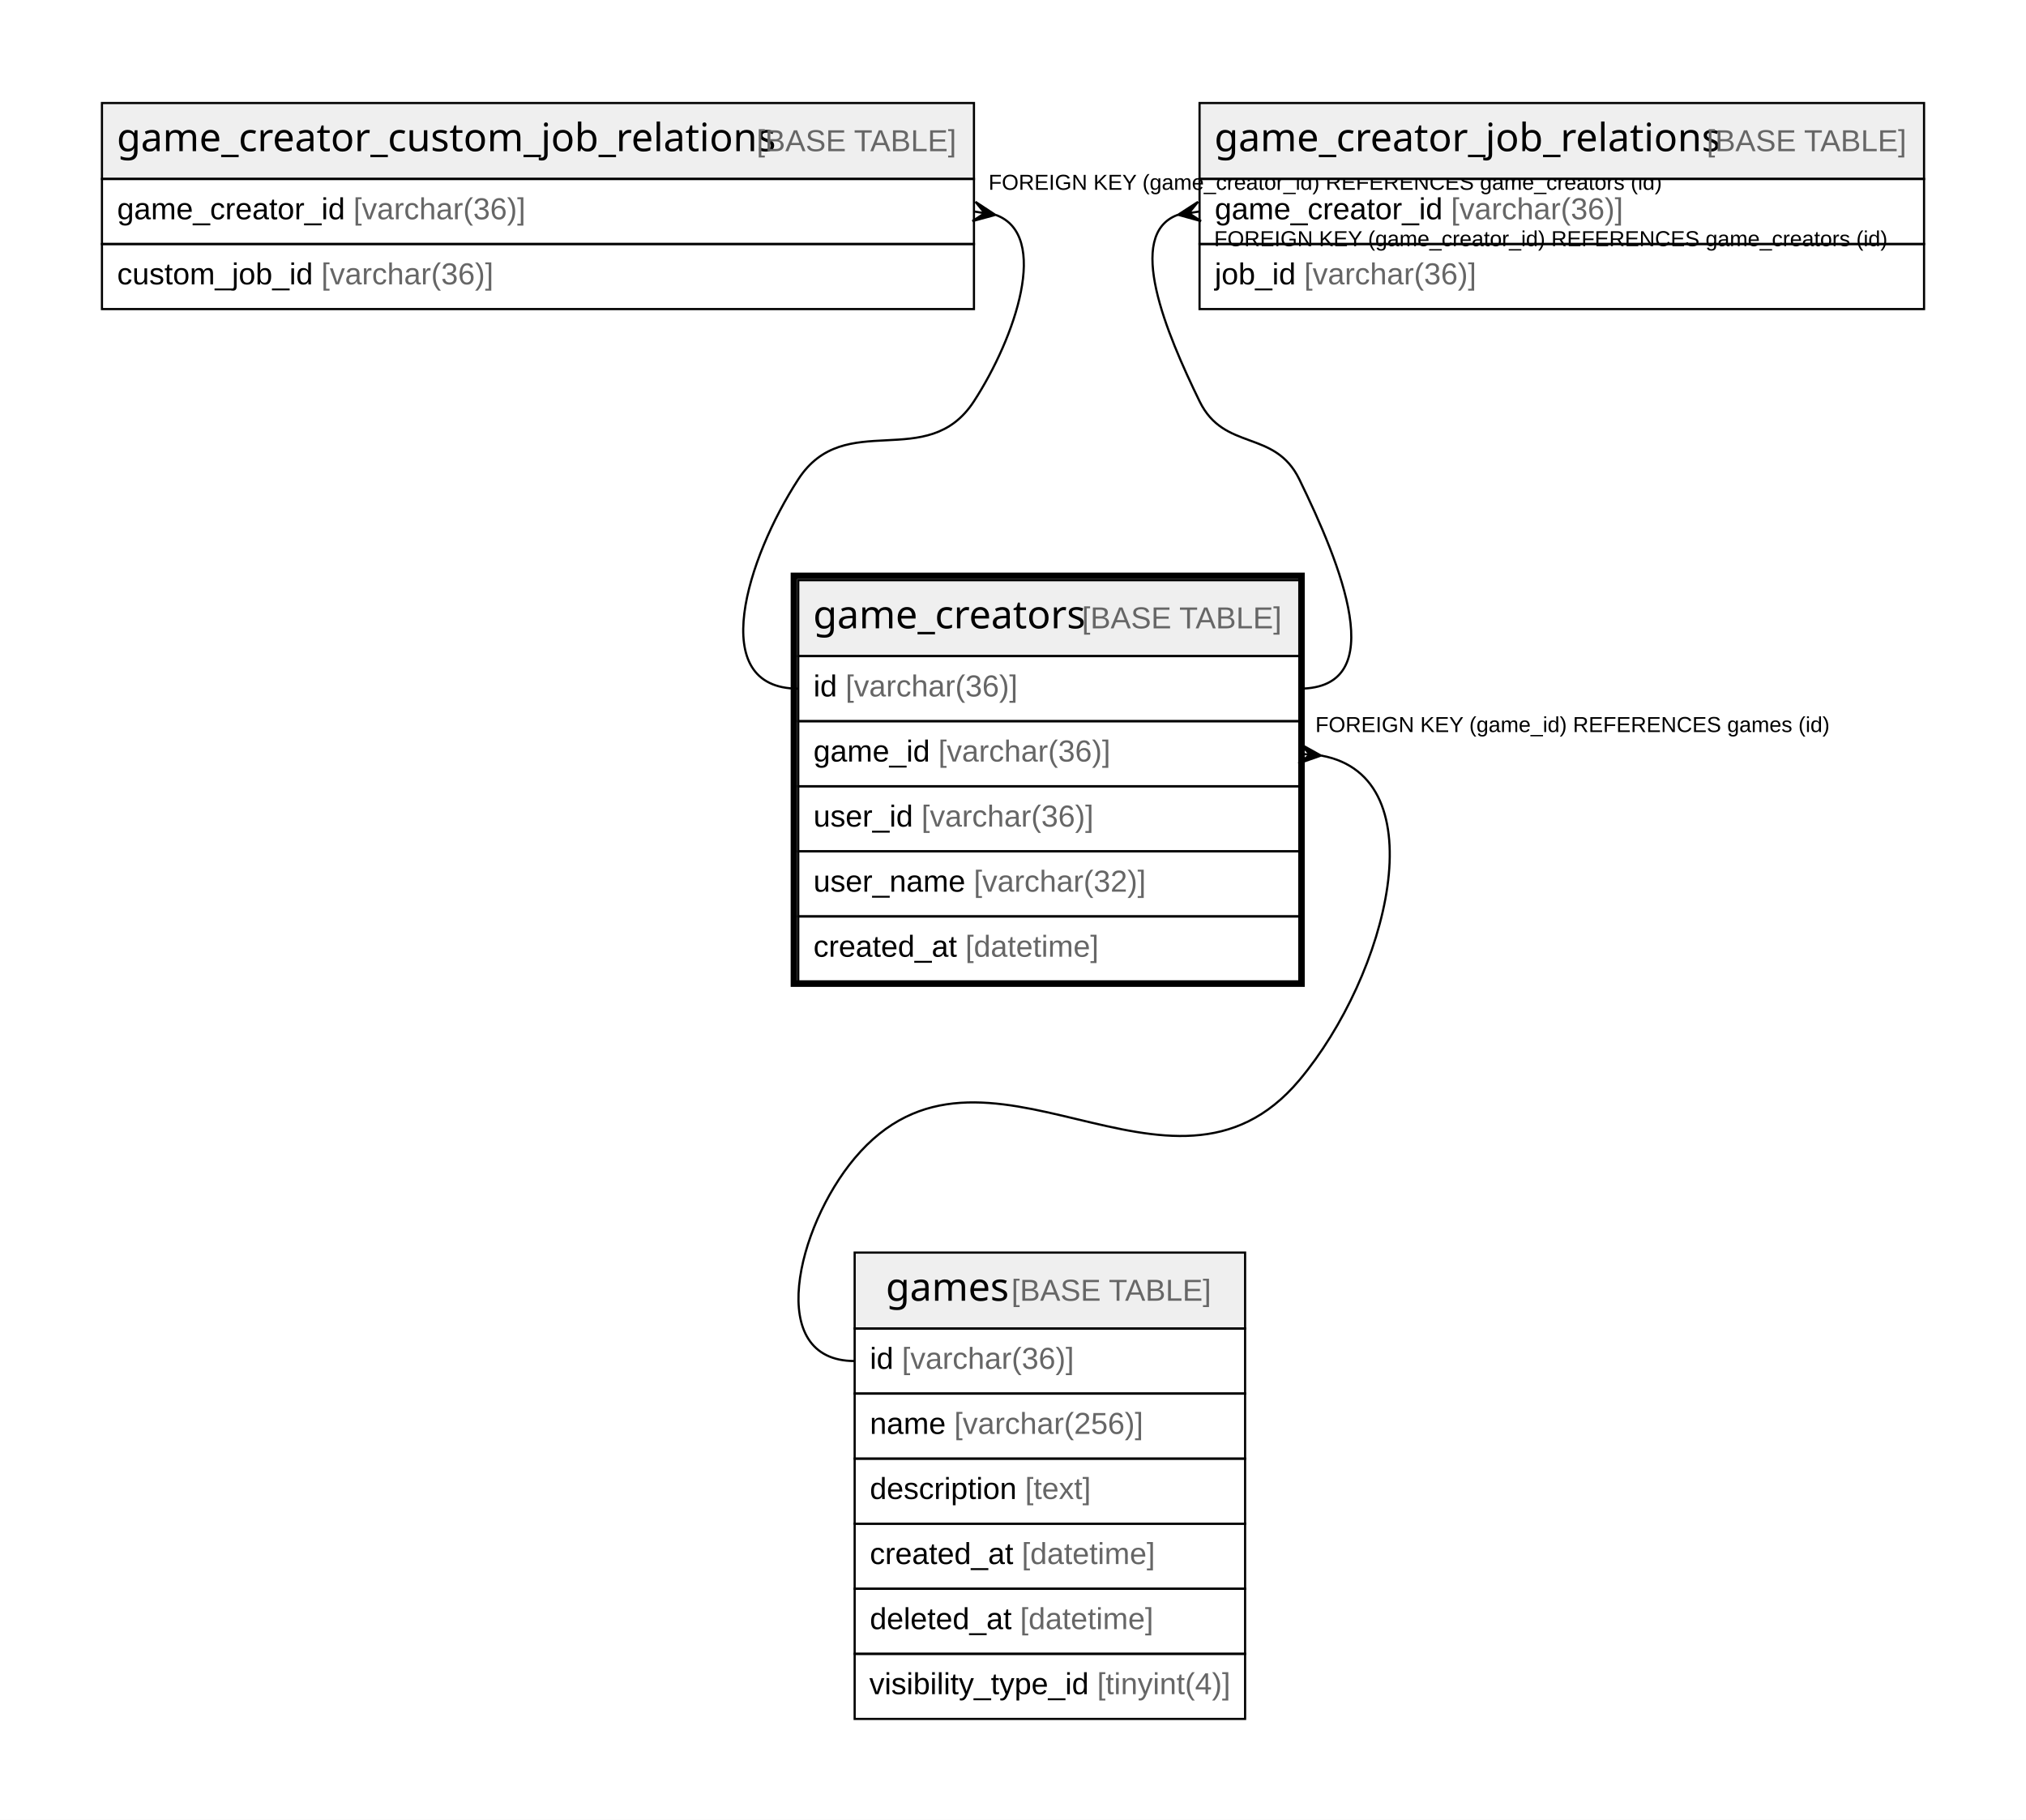
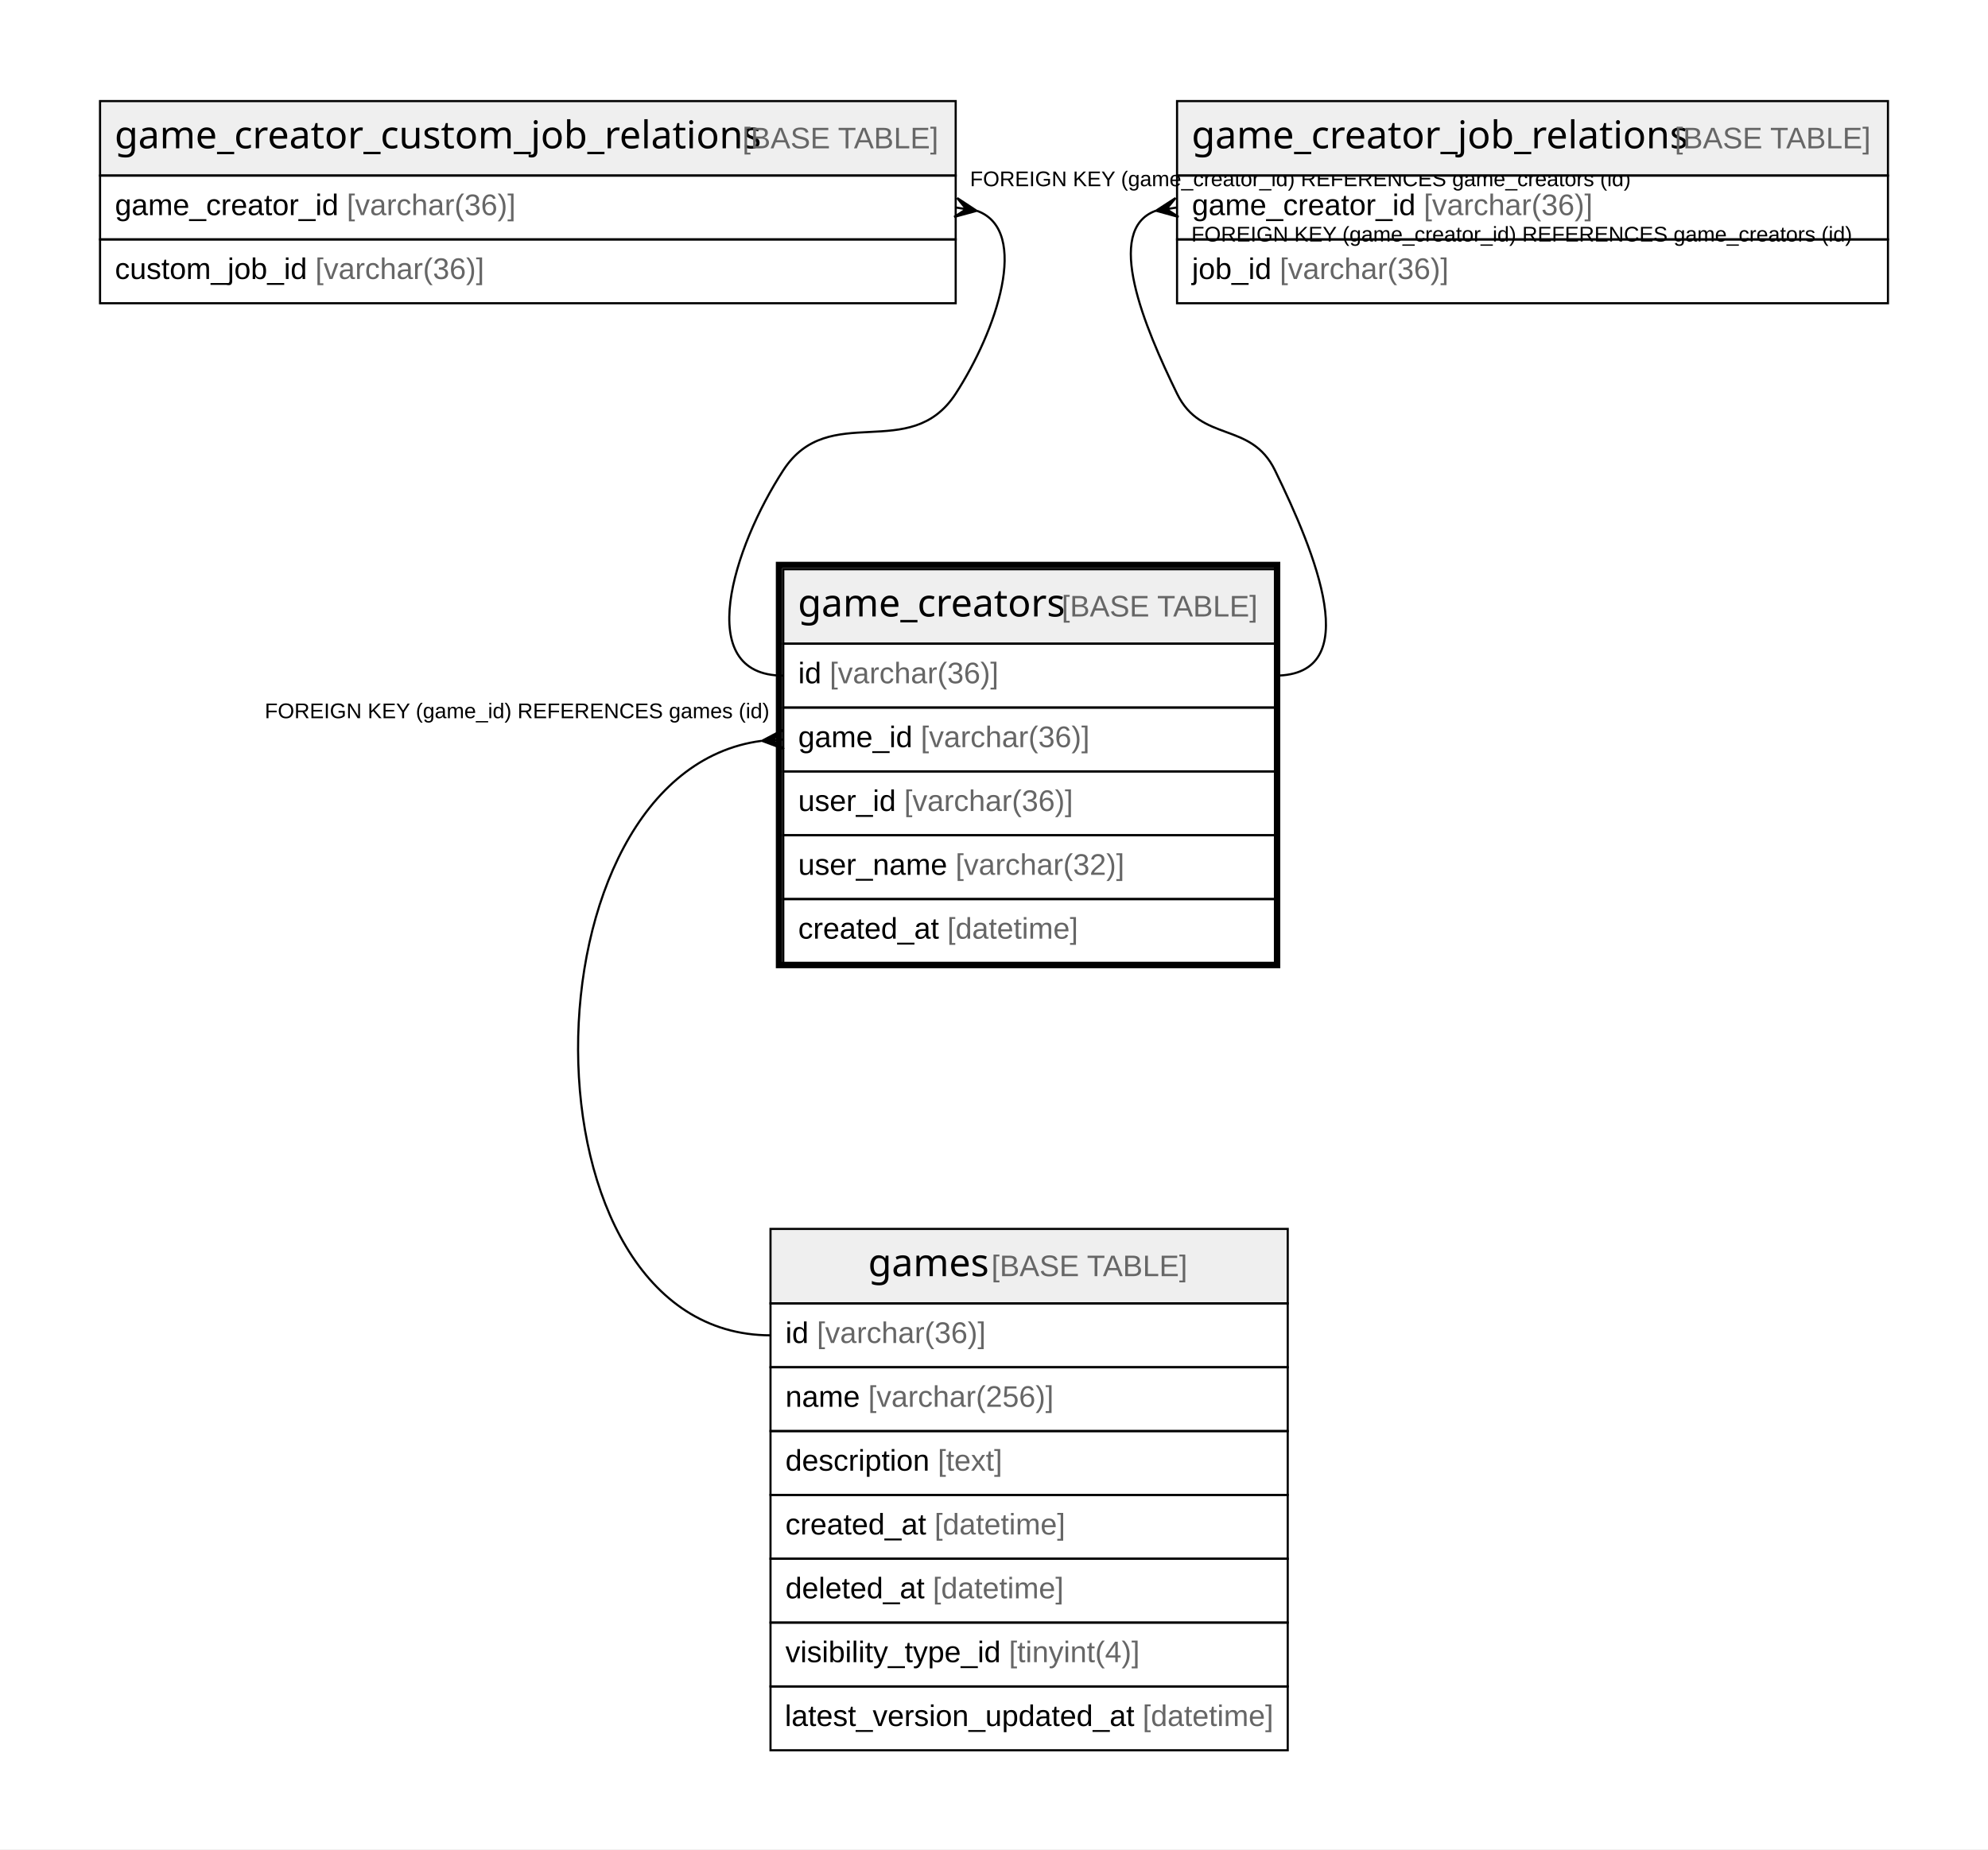
- <svg xmlns="http://www.w3.org/2000/svg" width="934pt" height="839pt" viewBox="0.00 0.00 934.00 839.00">
-   <g id="graph0" class="graph" transform="scale(1 1) rotate(0) translate(4 835)">
-     <polygon fill="#ffffff" stroke="transparent" points="-4,4 -4,-835 930,-835 930,4 -4,4" />
+ <svg xmlns="http://www.w3.org/2000/svg" width="934pt" height="869pt" viewBox="0.00 0.00 934.00 869.00">
+   <g id="graph0" class="graph" transform="scale(1 1) rotate(0) translate(4 865)">
+     <polygon fill="#ffffff" stroke="transparent" points="-4,4 -4,-865 930,-865 930,4 -4,4" />
    <g id="node1" class="node">
-       <polygon fill="#efefef" stroke="transparent" points="364,-532.5 364,-567.5 595,-567.5 595,-532.5 364,-532.5" />
-       <polygon fill="none" stroke="#000000" points="364,-532.5 364,-567.5 595,-567.5 595,-532.5 364,-532.5" />
-       <text text-anchor="start" x="370.862" y="-545.3" font-family="Arial Bold" font-size="18.00" fill="#000000">game_creators</text>
-       <text text-anchor="start" x="490.884" y="-545.3" font-family="Arial" font-size="14.00" fill="#000000"> </text>
-       <text text-anchor="start" x="494.775" y="-545.3" font-family="Arial" font-size="14.00" fill="#666666">[BASE TABLE]</text>
+       <polygon fill="#efefef" stroke="transparent" points="364,-562.5 364,-597.5 595,-597.5 595,-562.5 364,-562.5" />
+       <polygon fill="none" stroke="#000000" points="364,-562.5 364,-597.5 595,-597.5 595,-562.5 364,-562.5" />
+       <text text-anchor="start" x="370.862" y="-575.3" font-family="Arial Bold" font-size="18.00" fill="#000000">game_creators</text>
+       <text text-anchor="start" x="490.884" y="-575.3" font-family="Arial" font-size="14.00" fill="#000000"> </text>
+       <text text-anchor="start" x="494.775" y="-575.3" font-family="Arial" font-size="14.00" fill="#666666">[BASE TABLE]</text>
+       <polygon fill="none" stroke="#000000" points="364,-532.5 364,-562.5 595,-562.5 595,-532.5 364,-532.5" />
+       <text text-anchor="start" x="371" y="-543.9" font-family="Arial" font-size="14.00" fill="#000000">id </text>
+       <text text-anchor="start" x="385.78" y="-543.9" font-family="Arial" font-size="14.00" fill="#666666">[varchar(36)]</text>
      <polygon fill="none" stroke="#000000" points="364,-502.5 364,-532.5 595,-532.5 595,-502.5 364,-502.5" />
-       <text text-anchor="start" x="371" y="-513.9" font-family="Arial" font-size="14.00" fill="#000000">id </text>
-       <text text-anchor="start" x="385.78" y="-513.9" font-family="Arial" font-size="14.00" fill="#666666">[varchar(36)]</text>
+       <text text-anchor="start" x="371" y="-513.9" font-family="Arial" font-size="14.00" fill="#000000">game_id </text>
+       <text text-anchor="start" x="428.571" y="-513.9" font-family="Arial" font-size="14.00" fill="#666666">[varchar(36)]</text>
      <polygon fill="none" stroke="#000000" points="364,-472.5 364,-502.5 595,-502.5 595,-472.5 364,-472.5" />
-       <text text-anchor="start" x="371" y="-483.9" font-family="Arial" font-size="14.00" fill="#000000">game_id </text>
-       <text text-anchor="start" x="428.571" y="-483.9" font-family="Arial" font-size="14.00" fill="#666666">[varchar(36)]</text>
+       <text text-anchor="start" x="371" y="-483.9" font-family="Arial" font-size="14.00" fill="#000000">user_id </text>
+       <text text-anchor="start" x="420.788" y="-483.9" font-family="Arial" font-size="14.00" fill="#666666">[varchar(36)]</text>
      <polygon fill="none" stroke="#000000" points="364,-442.5 364,-472.5 595,-472.5 595,-442.5 364,-442.5" />
-       <text text-anchor="start" x="371" y="-453.9" font-family="Arial" font-size="14.00" fill="#000000">user_id </text>
-       <text text-anchor="start" x="420.788" y="-453.9" font-family="Arial" font-size="14.00" fill="#666666">[varchar(36)]</text>
+       <text text-anchor="start" x="371" y="-453.9" font-family="Arial" font-size="14.00" fill="#000000">user_name </text>
+       <text text-anchor="start" x="444.907" y="-453.9" font-family="Arial" font-size="14.00" fill="#666666">[varchar(32)]</text>
      <polygon fill="none" stroke="#000000" points="364,-412.5 364,-442.5 595,-442.5 595,-412.5 364,-412.5" />
-       <text text-anchor="start" x="371" y="-423.9" font-family="Arial" font-size="14.00" fill="#000000">user_name </text>
-       <text text-anchor="start" x="444.907" y="-423.9" font-family="Arial" font-size="14.00" fill="#666666">[varchar(32)]</text>
-       <polygon fill="none" stroke="#000000" points="364,-382.5 364,-412.5 595,-412.5 595,-382.5 364,-382.5" />
-       <text text-anchor="start" x="371" y="-393.9" font-family="Arial" font-size="14.00" fill="#000000">created_at </text>
-       <text text-anchor="start" x="441.028" y="-393.9" font-family="Arial" font-size="14.00" fill="#666666">[datetime]</text>
-       <polygon fill="none" stroke="#000000" stroke-width="3" points="362,-381.5 362,-569.5 596,-569.5 596,-381.5 362,-381.5" />
+       <text text-anchor="start" x="371" y="-423.9" font-family="Arial" font-size="14.00" fill="#000000">created_at </text>
+       <text text-anchor="start" x="441.028" y="-423.9" font-family="Arial" font-size="14.00" fill="#666666">[datetime]</text>
+       <polygon fill="none" stroke="#000000" stroke-width="3" points="362,-411.5 362,-599.5 596,-599.5 596,-411.5 362,-411.5" />
    </g>
    <g id="node4" class="node">
-       <polygon fill="#efefef" stroke="transparent" points="390,-222.5 390,-257.5 570,-257.5 570,-222.5 390,-222.5" />
-       <polygon fill="none" stroke="#000000" points="390,-222.5 390,-257.5 570,-257.5 570,-222.5 390,-222.5" />
-       <text text-anchor="start" x="404.368" y="-235.3" font-family="Arial Bold" font-size="18.00" fill="#000000">games</text>
-       <text text-anchor="start" x="458.378" y="-235.3" font-family="Arial" font-size="14.00" fill="#000000"> </text>
-       <text text-anchor="start" x="462.269" y="-235.3" font-family="Arial" font-size="14.00" fill="#666666">[BASE TABLE]</text>
-       <polygon fill="none" stroke="#000000" points="390,-192.5 390,-222.5 570,-222.5 570,-192.5 390,-192.5" />
-       <text text-anchor="start" x="397" y="-203.9" font-family="Arial" font-size="14.00" fill="#000000">id </text>
-       <text text-anchor="start" x="411.78" y="-203.9" font-family="Arial" font-size="14.00" fill="#666666">[varchar(36)]</text>
-       <polygon fill="none" stroke="#000000" points="390,-162.5 390,-192.5 570,-192.5 570,-162.5 390,-162.5" />
-       <text text-anchor="start" x="397" y="-173.9" font-family="Arial" font-size="14.00" fill="#000000">name </text>
-       <text text-anchor="start" x="435.899" y="-173.9" font-family="Arial" font-size="14.00" fill="#666666">[varchar(256)]</text>
-       <polygon fill="none" stroke="#000000" points="390,-132.5 390,-162.5 570,-162.5 570,-132.5 390,-132.5" />
-       <text text-anchor="start" x="397" y="-143.9" font-family="Arial" font-size="14.00" fill="#000000">description </text>
-       <text text-anchor="start" x="468.568" y="-143.9" font-family="Arial" font-size="14.00" fill="#666666">[text]</text>
-       <polygon fill="none" stroke="#000000" points="390,-102.5 390,-132.5 570,-132.5 570,-102.5 390,-102.5" />
-       <text text-anchor="start" x="397" y="-113.9" font-family="Arial" font-size="14.00" fill="#000000">created_at </text>
-       <text text-anchor="start" x="467.028" y="-113.9" font-family="Arial" font-size="14.00" fill="#666666">[datetime]</text>
-       <polygon fill="none" stroke="#000000" points="390,-72.5 390,-102.5 570,-102.5 570,-72.5 390,-72.5" />
-       <text text-anchor="start" x="397" y="-83.9" font-family="Arial" font-size="14.00" fill="#000000">deleted_at </text>
-       <text text-anchor="start" x="466.257" y="-83.9" font-family="Arial" font-size="14.00" fill="#666666">[datetime]</text>
-       <polygon fill="none" stroke="#000000" points="390,-42.5 390,-72.5 570,-72.5 570,-42.5 390,-42.5" />
-       <text text-anchor="start" x="396.774" y="-53.9" font-family="Arial" font-size="14.00" fill="#000000">visibility_type_id </text>
-       <text text-anchor="start" x="501.781" y="-53.9" font-family="Arial" font-size="14.00" fill="#666666">[tinyint(4)]</text>
+       <polygon fill="#efefef" stroke="transparent" points="358,-252.5 358,-287.5 601,-287.5 601,-252.5 358,-252.5" />
+       <polygon fill="none" stroke="#000000" points="358,-252.5 358,-287.5 601,-287.5 601,-252.5 358,-252.5" />
+       <text text-anchor="start" x="403.868" y="-265.3" font-family="Arial Bold" font-size="18.00" fill="#000000">games</text>
+       <text text-anchor="start" x="457.878" y="-265.3" font-family="Arial" font-size="14.00" fill="#000000"> </text>
+       <text text-anchor="start" x="461.769" y="-265.3" font-family="Arial" font-size="14.00" fill="#666666">[BASE TABLE]</text>
+       <polygon fill="none" stroke="#000000" points="358,-222.5 358,-252.5 601,-252.5 601,-222.5 358,-222.5" />
+       <text text-anchor="start" x="365" y="-233.9" font-family="Arial" font-size="14.00" fill="#000000">id </text>
+       <text text-anchor="start" x="379.78" y="-233.9" font-family="Arial" font-size="14.00" fill="#666666">[varchar(36)]</text>
+       <polygon fill="none" stroke="#000000" points="358,-192.5 358,-222.5 601,-222.5 601,-192.5 358,-192.5" />
+       <text text-anchor="start" x="365" y="-203.9" font-family="Arial" font-size="14.00" fill="#000000">name </text>
+       <text text-anchor="start" x="403.899" y="-203.9" font-family="Arial" font-size="14.00" fill="#666666">[varchar(256)]</text>
+       <polygon fill="none" stroke="#000000" points="358,-162.5 358,-192.5 601,-192.5 601,-162.5 358,-162.5" />
+       <text text-anchor="start" x="365" y="-173.9" font-family="Arial" font-size="14.00" fill="#000000">description </text>
+       <text text-anchor="start" x="436.568" y="-173.9" font-family="Arial" font-size="14.00" fill="#666666">[text]</text>
+       <polygon fill="none" stroke="#000000" points="358,-132.5 358,-162.5 601,-162.5 601,-132.5 358,-132.5" />
+       <text text-anchor="start" x="365" y="-143.9" font-family="Arial" font-size="14.00" fill="#000000">created_at </text>
+       <text text-anchor="start" x="435.028" y="-143.9" font-family="Arial" font-size="14.00" fill="#666666">[datetime]</text>
+       <polygon fill="none" stroke="#000000" points="358,-102.5 358,-132.5 601,-132.5 601,-102.5 358,-102.5" />
+       <text text-anchor="start" x="365" y="-113.9" font-family="Arial" font-size="14.00" fill="#000000">deleted_at </text>
+       <text text-anchor="start" x="434.257" y="-113.9" font-family="Arial" font-size="14.00" fill="#666666">[datetime]</text>
+       <polygon fill="none" stroke="#000000" points="358,-72.5 358,-102.5 601,-102.5 601,-72.5 358,-72.5" />
+       <text text-anchor="start" x="365" y="-83.9" font-family="Arial" font-size="14.00" fill="#000000">visibility_type_id </text>
+       <text text-anchor="start" x="470.007" y="-83.9" font-family="Arial" font-size="14.00" fill="#666666">[tinyint(4)]</text>
+       <polygon fill="none" stroke="#000000" points="358,-42.5 358,-72.5 601,-72.5 601,-42.5 358,-42.5" />
+       <text text-anchor="start" x="364.737" y="-53.9" font-family="Arial" font-size="14.00" fill="#000000">latest_version_updated_at </text>
+       <text text-anchor="start" x="532.803" y="-53.9" font-family="Arial" font-size="14.00" fill="#666666">[datetime]</text>
    </g>
    <g id="edge3" class="edge">
-       <path fill="none" stroke="#000000" d="M605.171,-486.633C659.22,-476.786 635.661,-385.423 595,-337 535.514,-266.158 449.486,-371.842 390,-301 363.277,-269.176 348.444,-207.5 390,-207.5" />
-       <polygon fill="#000000" stroke="#000000" points="604.964,-486.651 594.618,-483.016 599.982,-487.075 595,-487.5 595,-487.5 595,-487.5 599.982,-487.075 595.382,-491.984 604.964,-486.651 604.964,-486.651" />
-       <text text-anchor="start" x="602.386" y="-497.5" font-family="Arial" font-size="10.00" fill="#000000">FOREIGN KEY (game_id) REFERENCES games (id)</text>
+       <path fill="none" stroke="#000000" d="M353.71,-516.839C239.292,-501.865 237.052,-237.5 358,-237.5" />
+       <polygon fill="#000000" stroke="#000000" points="354.021,-516.859 363.712,-521.991 359.01,-517.179 364,-517.5 364,-517.5 364,-517.5 359.01,-517.179 364.288,-513.009 354.021,-516.859 354.021,-516.859" />
+       <text text-anchor="start" x="120.386" y="-527.5" font-family="Arial" font-size="10.00" fill="#000000">FOREIGN KEY (game_id) REFERENCES games (id)</text>
    </g>
    <g id="node2" class="node">
-       <polygon fill="#efefef" stroke="transparent" points="43,-752.5 43,-787.5 445,-787.5 445,-752.5 43,-752.5" />
-       <polygon fill="none" stroke="#000000" points="43,-752.5 43,-787.5 445,-787.5 445,-752.5 43,-752.5" />
-       <text text-anchor="start" x="49.842" y="-765.3" font-family="Arial Bold" font-size="18.00" fill="#000000">game_creator_custom_job_relations</text>
-       <text text-anchor="start" x="340.904" y="-765.3" font-family="Arial" font-size="14.00" fill="#000000"> </text>
-       <text text-anchor="start" x="344.795" y="-765.3" font-family="Arial" font-size="14.00" fill="#666666">[BASE TABLE]</text>
+       <polygon fill="#efefef" stroke="transparent" points="43,-782.5 43,-817.5 445,-817.5 445,-782.5 43,-782.5" />
+       <polygon fill="none" stroke="#000000" points="43,-782.5 43,-817.5 445,-817.5 445,-782.5 43,-782.5" />
+       <text text-anchor="start" x="49.842" y="-795.3" font-family="Arial Bold" font-size="18.00" fill="#000000">game_creator_custom_job_relations</text>
+       <text text-anchor="start" x="340.904" y="-795.3" font-family="Arial" font-size="14.00" fill="#000000"> </text>
+       <text text-anchor="start" x="344.795" y="-795.3" font-family="Arial" font-size="14.00" fill="#666666">[BASE TABLE]</text>
+       <polygon fill="none" stroke="#000000" points="43,-752.5 43,-782.5 445,-782.5 445,-752.5 43,-752.5" />
+       <text text-anchor="start" x="50" y="-763.9" font-family="Arial" font-size="14.00" fill="#000000">game_creator_id </text>
+       <text text-anchor="start" x="158.913" y="-763.9" font-family="Arial" font-size="14.00" fill="#666666">[varchar(36)]</text>
      <polygon fill="none" stroke="#000000" points="43,-722.5 43,-752.5 445,-752.5 445,-722.5 43,-722.5" />
-       <text text-anchor="start" x="50" y="-733.9" font-family="Arial" font-size="14.00" fill="#000000">game_creator_id </text>
-       <text text-anchor="start" x="158.913" y="-733.9" font-family="Arial" font-size="14.00" fill="#666666">[varchar(36)]</text>
-       <polygon fill="none" stroke="#000000" points="43,-692.5 43,-722.5 445,-722.5 445,-692.5 43,-692.5" />
-       <text text-anchor="start" x="50" y="-703.9" font-family="Arial" font-size="14.00" fill="#000000">custom_job_id </text>
-       <text text-anchor="start" x="144.133" y="-703.9" font-family="Arial" font-size="14.00" fill="#666666">[varchar(36)]</text>
+       <text text-anchor="start" x="50" y="-733.9" font-family="Arial" font-size="14.00" fill="#000000">custom_job_id </text>
+       <text text-anchor="start" x="144.133" y="-733.9" font-family="Arial" font-size="14.00" fill="#666666">[varchar(36)]</text>
    </g>
    <g id="edge1" class="edge">
-       <path fill="none" stroke="#000000" d="M455.154,-735.882C480.258,-726.58 464.039,-679.296 445,-650 423.533,-616.967 385.467,-647.033 364,-614 340.629,-578.038 321.111,-517.5 364,-517.5" />
-       <polygon fill="#000000" stroke="#000000" points="454.875,-735.927 444.292,-733.056 449.938,-736.713 445,-737.5 445,-737.5 445,-737.5 449.938,-736.713 445.708,-741.944 454.875,-735.927 454.875,-735.927" />
-       <text text-anchor="start" x="451.713" y="-747.5" font-family="Arial" font-size="10.00" fill="#000000">FOREIGN KEY (game_creator_id) REFERENCES game_creators (id)</text>
+       <path fill="none" stroke="#000000" d="M455.154,-765.882C480.258,-756.58 464.039,-709.296 445,-680 423.533,-646.967 385.467,-677.033 364,-644 340.629,-608.038 321.111,-547.5 364,-547.5" />
+       <polygon fill="#000000" stroke="#000000" points="454.875,-765.927 444.292,-763.056 449.938,-766.713 445,-767.5 445,-767.5 445,-767.5 449.938,-766.713 445.708,-771.944 454.875,-765.927 454.875,-765.927" />
+       <text text-anchor="start" x="451.713" y="-777.5" font-family="Arial" font-size="10.00" fill="#000000">FOREIGN KEY (game_creator_id) REFERENCES game_creators (id)</text>
    </g>
    <g id="node3" class="node">
-       <polygon fill="#efefef" stroke="transparent" points="549,-752.5 549,-787.5 883,-787.5 883,-752.5 549,-752.5" />
-       <polygon fill="none" stroke="#000000" points="549,-752.5 549,-787.5 883,-787.5 883,-752.5 549,-752.5" />
-       <text text-anchor="start" x="555.849" y="-765.3" font-family="Arial Bold" font-size="18.00" fill="#000000">game_creator_job_relations</text>
-       <text text-anchor="start" x="778.898" y="-765.3" font-family="Arial" font-size="14.00" fill="#000000"> </text>
-       <text text-anchor="start" x="782.788" y="-765.3" font-family="Arial" font-size="14.00" fill="#666666">[BASE TABLE]</text>
+       <polygon fill="#efefef" stroke="transparent" points="549,-782.5 549,-817.5 883,-817.5 883,-782.5 549,-782.5" />
+       <polygon fill="none" stroke="#000000" points="549,-782.5 549,-817.5 883,-817.5 883,-782.5 549,-782.5" />
+       <text text-anchor="start" x="555.849" y="-795.3" font-family="Arial Bold" font-size="18.00" fill="#000000">game_creator_job_relations</text>
+       <text text-anchor="start" x="778.898" y="-795.3" font-family="Arial" font-size="14.00" fill="#000000"> </text>
+       <text text-anchor="start" x="782.788" y="-795.3" font-family="Arial" font-size="14.00" fill="#666666">[BASE TABLE]</text>
+       <polygon fill="none" stroke="#000000" points="549,-752.5 549,-782.5 883,-782.5 883,-752.5 549,-752.5" />
+       <text text-anchor="start" x="556" y="-763.9" font-family="Arial" font-size="14.00" fill="#000000">game_creator_id </text>
+       <text text-anchor="start" x="664.913" y="-763.9" font-family="Arial" font-size="14.00" fill="#666666">[varchar(36)]</text>
      <polygon fill="none" stroke="#000000" points="549,-722.5 549,-752.5 883,-752.5 883,-722.5 549,-722.5" />
-       <text text-anchor="start" x="556" y="-733.9" font-family="Arial" font-size="14.00" fill="#000000">game_creator_id </text>
-       <text text-anchor="start" x="664.913" y="-733.9" font-family="Arial" font-size="14.00" fill="#666666">[varchar(36)]</text>
-       <polygon fill="none" stroke="#000000" points="549,-692.5 549,-722.5 883,-722.5 883,-692.5 549,-692.5" />
-       <text text-anchor="start" x="556" y="-703.9" font-family="Arial" font-size="14.00" fill="#000000">job_id </text>
-       <text text-anchor="start" x="597.234" y="-703.9" font-family="Arial" font-size="14.00" fill="#666666">[varchar(36)]</text>
+       <text text-anchor="start" x="556" y="-733.9" font-family="Arial" font-size="14.00" fill="#000000">job_id </text>
+       <text text-anchor="start" x="597.234" y="-733.9" font-family="Arial" font-size="14.00" fill="#666666">[varchar(36)]</text>
    </g>
    <g id="edge2" class="edge">
-       <path fill="none" stroke="#000000" d="M538.962,-735.948C514.501,-727.009 533.697,-681.409 549,-650 560.371,-626.662 583.629,-637.338 595,-614 613.785,-575.444 637.889,-517.5 595,-517.5" />
-       <polygon fill="#000000" stroke="#000000" points="539.117,-735.972 548.312,-741.947 544.059,-736.736 549,-737.5 549,-737.5 549,-737.5 544.059,-736.736 549.688,-733.053 539.117,-735.972 539.117,-735.972" />
-       <text text-anchor="start" x="555.713" y="-721.5" font-family="Arial" font-size="10.00" fill="#000000">FOREIGN KEY (game_creator_id) REFERENCES game_creators (id)</text>
+       <path fill="none" stroke="#000000" d="M538.962,-765.948C514.501,-757.009 533.697,-711.409 549,-680 560.371,-656.662 583.629,-667.338 595,-644 613.785,-605.444 637.889,-547.5 595,-547.5" />
+       <polygon fill="#000000" stroke="#000000" points="539.117,-765.972 548.312,-771.947 544.059,-766.736 549,-767.5 549,-767.5 549,-767.5 544.059,-766.736 549.688,-763.053 539.117,-765.972 539.117,-765.972" />
+       <text text-anchor="start" x="555.713" y="-751.5" font-family="Arial" font-size="10.00" fill="#000000">FOREIGN KEY (game_creator_id) REFERENCES game_creators (id)</text>
    </g>
  </g>
</svg>
